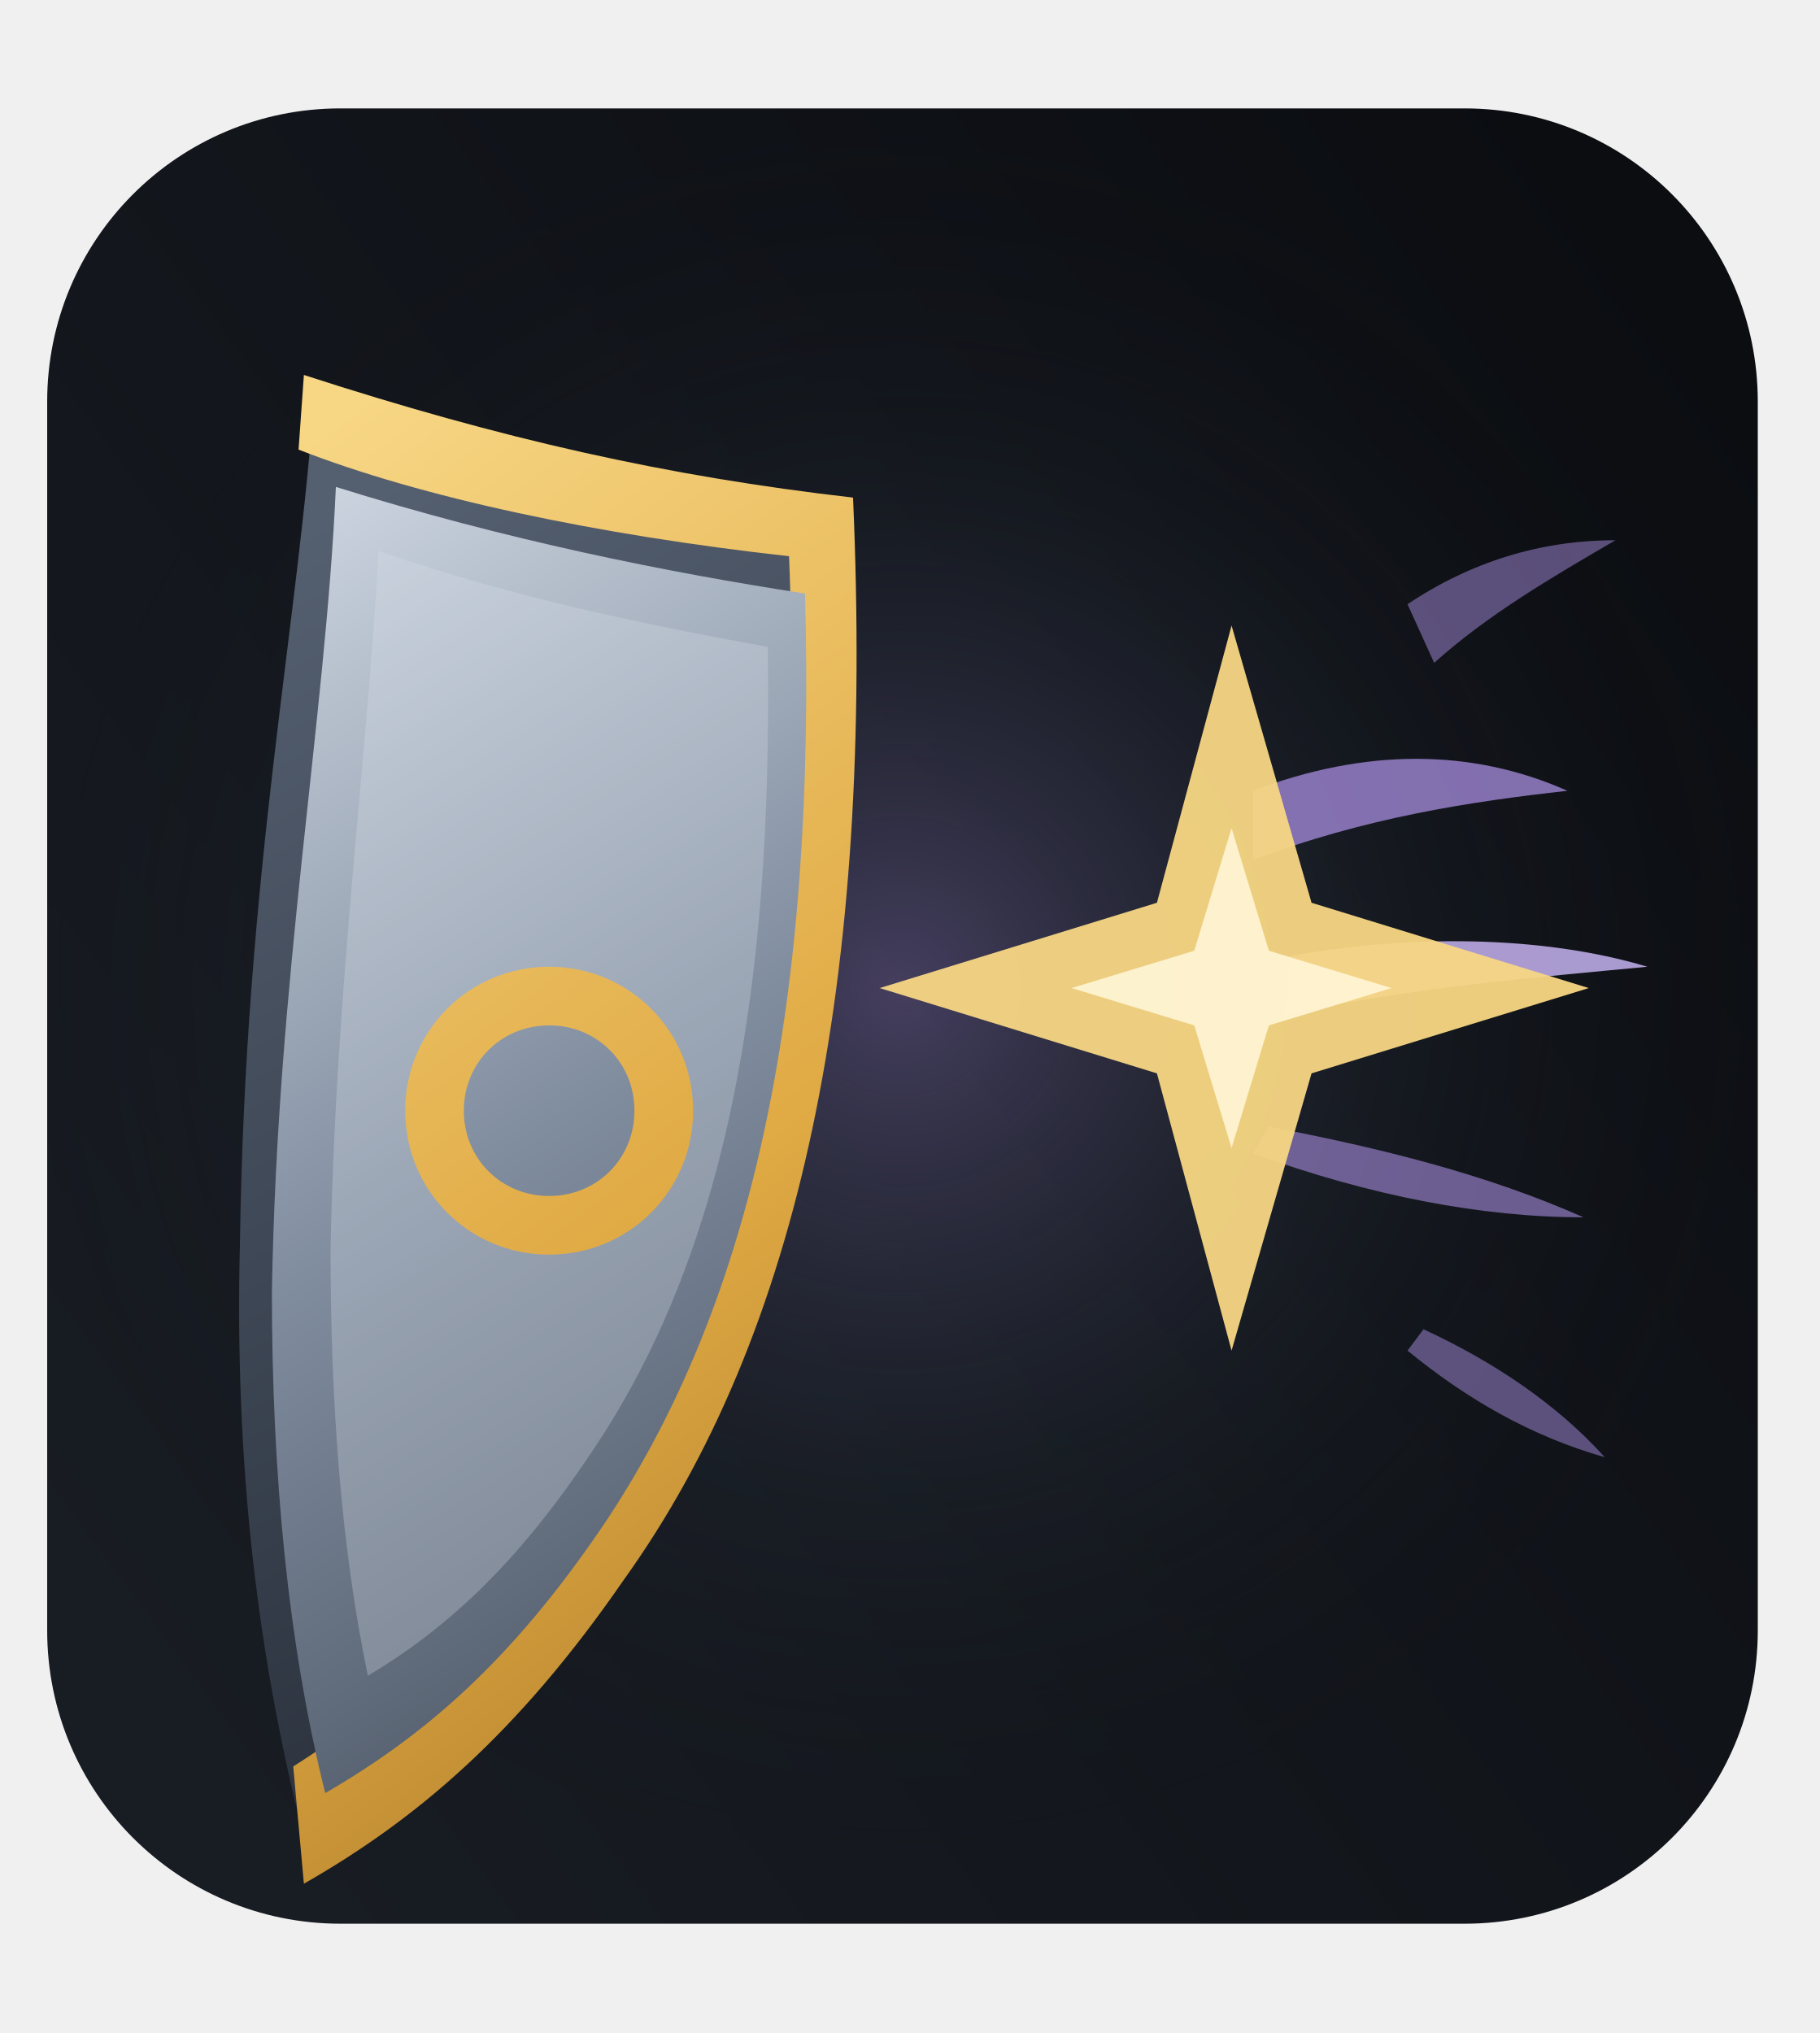
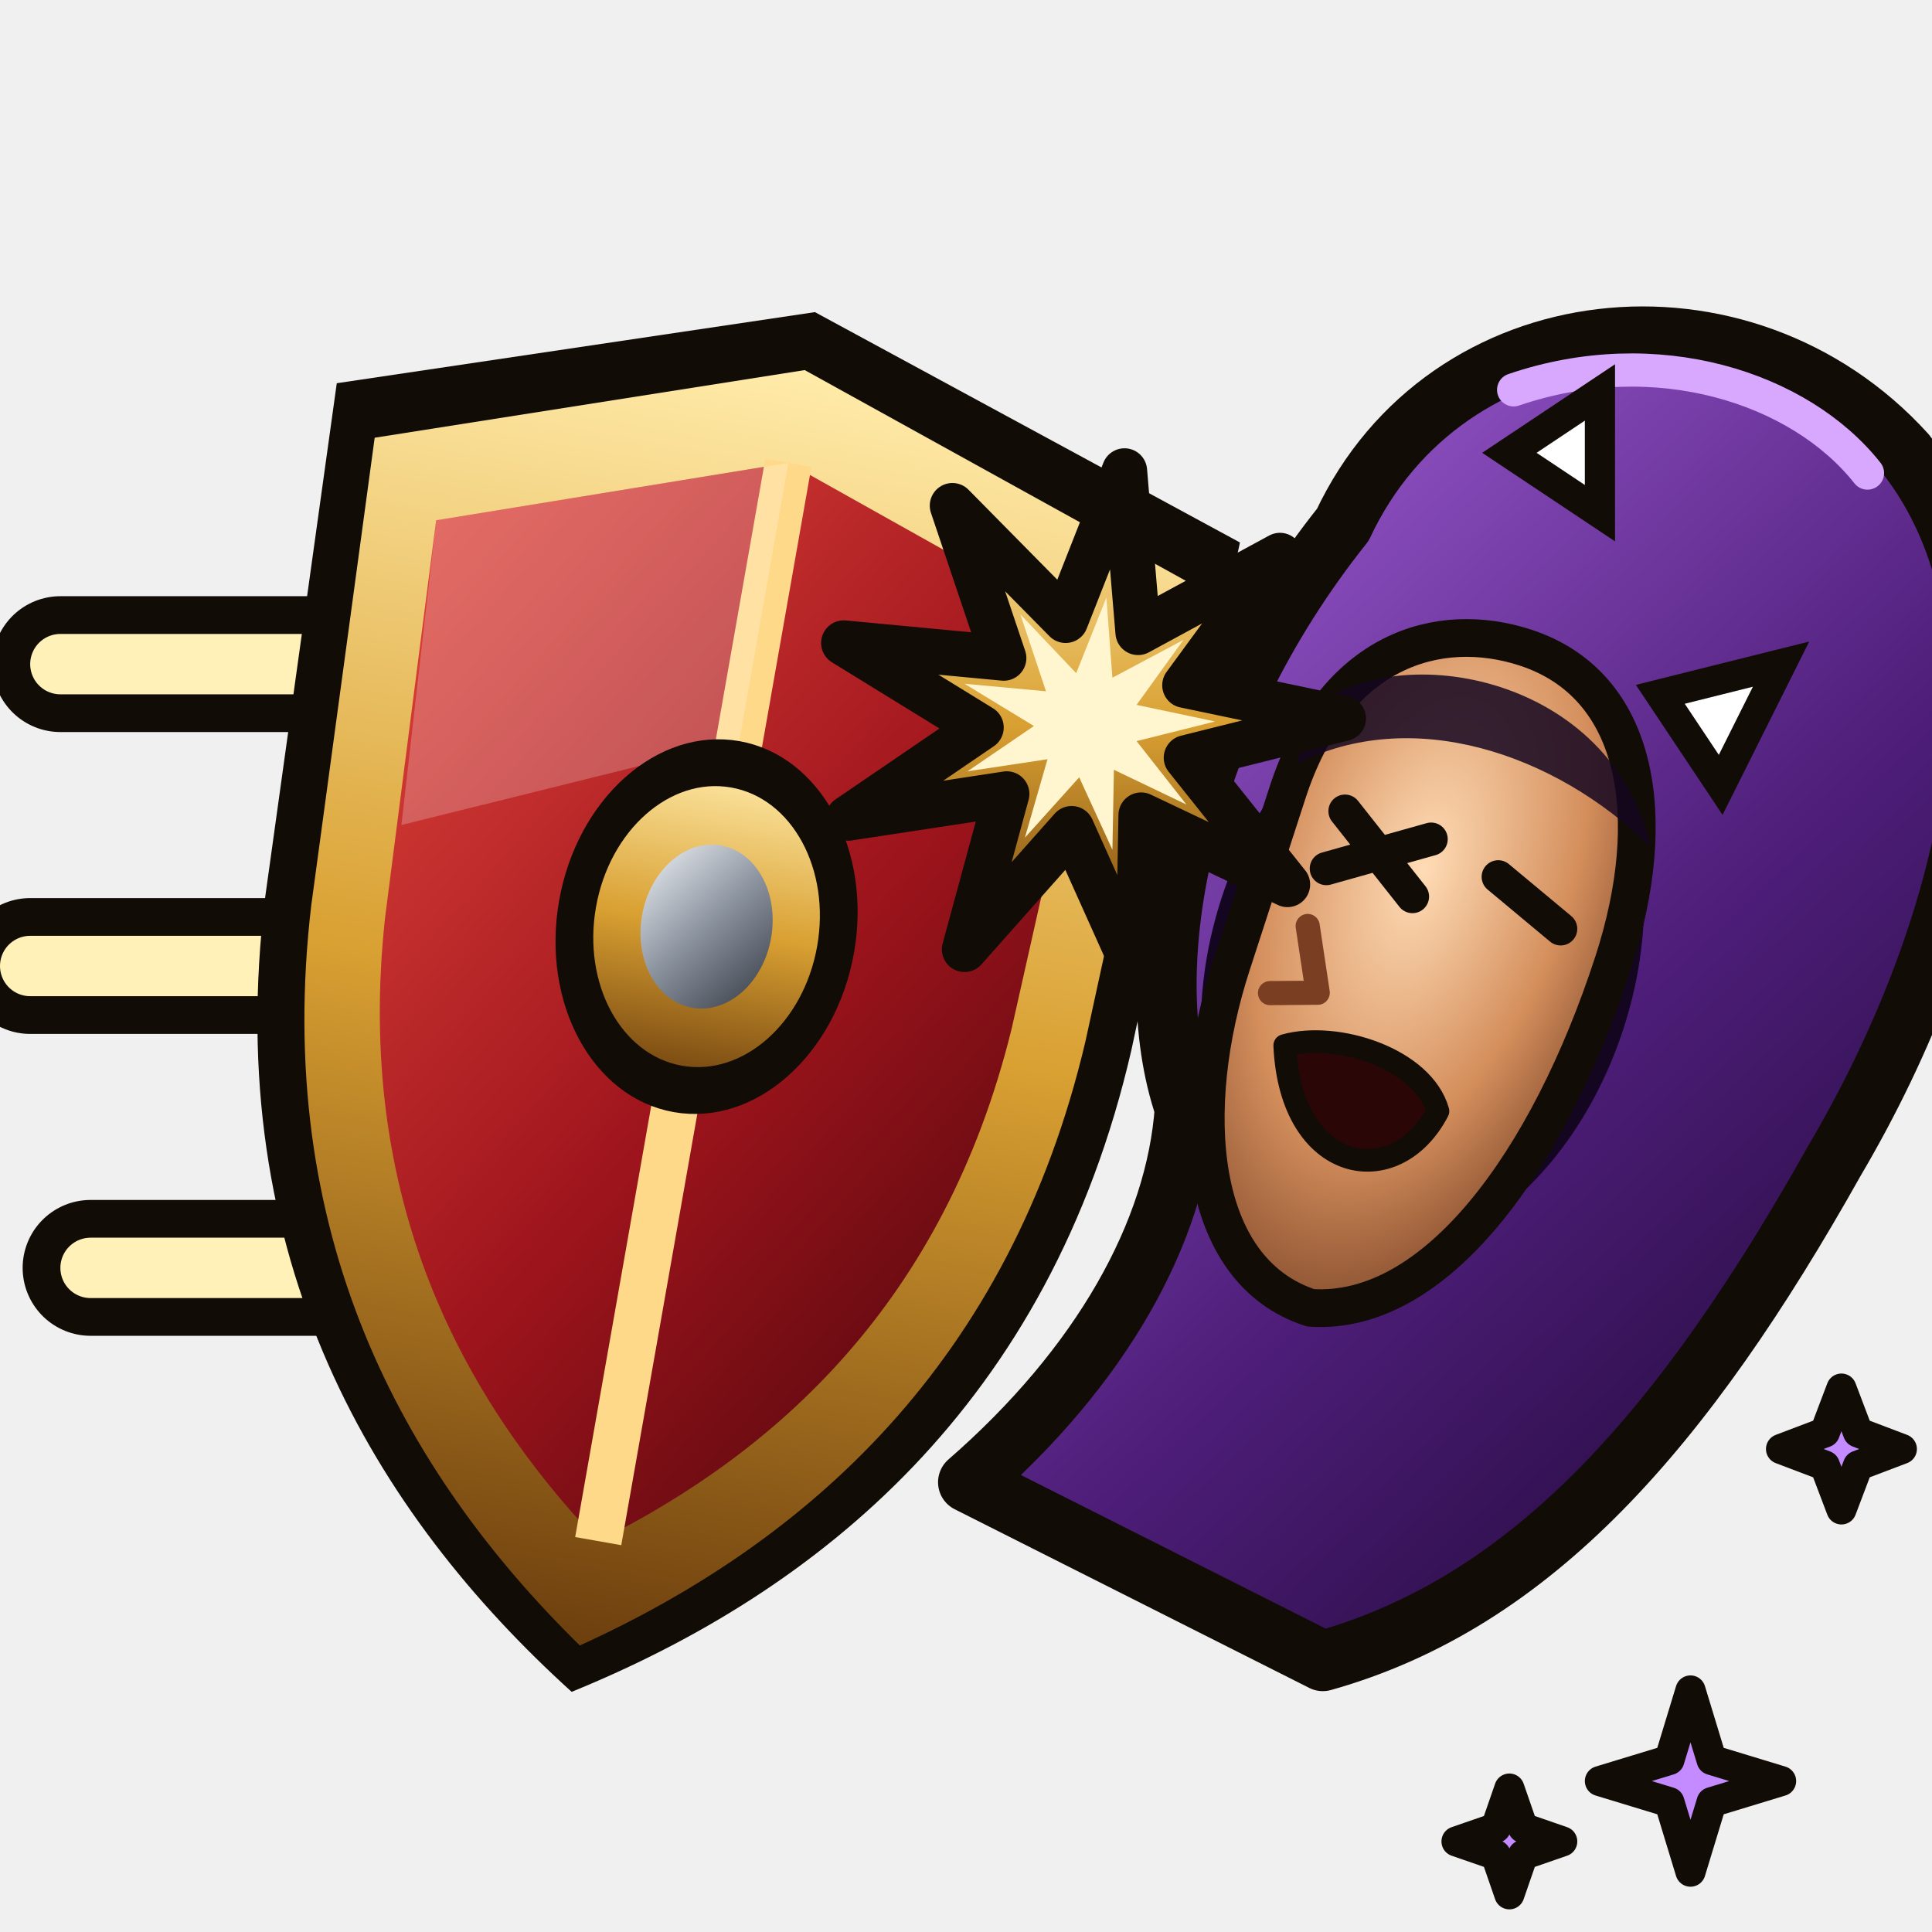
- <svg xmlns="http://www.w3.org/2000/svg" version="1.1" style="display: block;" viewBox="0 189.333 682.667 762.667" width="682.667" height="762.667" preserveAspectRatio="none">
+ <svg xmlns="http://www.w3.org/2000/svg" viewBox="0 0 128 128" width="128" height="128">
  <defs>
-     <linearGradient id="shield_bash_panel" gradientUnits="userSpaceOnUse" x1="23.848" y1="789.072" x2="653.072" y2="323.171">
-       <stop offset="0" stop-opacity="1" stop-color="rgb(24,28,35)" />
-       <stop offset="1" stop-opacity="1" stop-color="rgb(11,13,17)" />
+     <linearGradient id="st" x1="0" y1="0" x2="1" y2="0">
+       <stop offset="0" stop-color="#f2f5f8" />
+       <stop offset=".5" stop-color="#a7afba" />
+       <stop offset=".52" stop-color="#5d6570" />
+       <stop offset="1" stop-color="#2f343c" />
    </linearGradient>
-     <radialGradient id="shield_bash_forge" gradientUnits="userSpaceOnUse" cx="338" cy="560" r="340">
-       <stop offset="0" stop-opacity="0.42" stop-color="rgb(140,120,190)" />
-       <stop offset="0.55" stop-opacity="0.14" stop-color="rgb(58,70,88)" />
-       <stop offset="1" stop-opacity="0" stop-color="rgb(11,13,17)" />
+     <linearGradient id="sd" x1="0" y1="0" x2="1" y2="1">
+       <stop offset="0" stop-color="#eef1f5" />
+       <stop offset=".5" stop-color="#8a929e" />
+       <stop offset="1" stop-color="#363b44" />
+     </linearGradient>
+     <linearGradient id="go" x1="0" y1="0" x2="0" y2="1">
+       <stop offset="0" stop-color="#ffeaa8" />
+       <stop offset=".5" stop-color="#d9a032" />
+       <stop offset="1" stop-color="#6e400e" />
+     </linearGradient>
+     <linearGradient id="rd" x1="0" y1="0" x2="1" y2="1">
+       <stop offset="0" stop-color="#e2463c" />
+       <stop offset=".55" stop-color="#9e141c" />
+       <stop offset="1" stop-color="#4a060c" />
+     </linearGradient>
+     <radialGradient id="gw" cx=".5" cy=".5" r=".5">
+       <stop offset="0" stop-color="#ffd76a" stop-opacity=".9" />
+       <stop offset="1" stop-color="#ffb030" stop-opacity="0" />
    </radialGradient>
-     <linearGradient id="shield_bash_steel" gradientUnits="userSpaceOnUse" x1="170" y1="300" x2="500" y2="840">
-       <stop offset="0" stop-opacity="1" stop-color="rgb(214,222,232)" />
-       <stop offset="0.45" stop-opacity="1" stop-color="rgb(128,141,159)" />
-       <stop offset="1" stop-opacity="1" stop-color="rgb(50,58,71)" />
+     <radialGradient id="sk" cx=".42" cy=".35" r=".75">
+       <stop offset="0" stop-color="#ffdcb6" />
+       <stop offset=".55" stop-color="#d48e5c" />
+       <stop offset="1" stop-color="#6e3a20" />
+     </radialGradient>
+     <linearGradient id="hd" x1="0" y1="0" x2="1" y2="1">
+       <stop offset="0" stop-color="#9a5ad0" />
+       <stop offset=".55" stop-color="#4e1e7a" />
+       <stop offset="1" stop-color="#1e0834" />
    </linearGradient>
-     <linearGradient id="shield_bash_deep" gradientUnits="userSpaceOnUse" x1="200" y1="340" x2="470" y2="830">
-       <stop offset="0" stop-opacity="1" stop-color="rgb(84,95,112)" />
-       <stop offset="1" stop-opacity="1" stop-color="rgb(32,38,48)" />
-     </linearGradient>
-     <linearGradient id="shield_bash_gold" gradientUnits="userSpaceOnUse" x1="150" y1="330" x2="520" y2="830">
-       <stop offset="0" stop-opacity="1" stop-color="rgb(247,214,132)" />
-       <stop offset="0.5" stop-opacity="1" stop-color="rgb(224,170,68)" />
-       <stop offset="1" stop-opacity="1" stop-color="rgb(158,108,32)" />
-     </linearGradient>
-     <linearGradient id="shield_bash_blood" gradientUnits="userSpaceOnUse" x1="338" y1="760" x2="338" y2="360">
-       <stop offset="0" stop-opacity="1" stop-color="rgb(92,12,14)" />
-       <stop offset="0.5" stop-opacity="1" stop-color="rgb(150,26,26)" />
-       <stop offset="1" stop-opacity="1" stop-color="rgb(206,54,42)" />
-     </linearGradient>
-     <clipPath id="shield_bash_tile">
-       <path d="M 17.7 340 C 17.7 279.2 66.9 230 127.7 230 L 549.4 230 C 610.2 230 659.4 279.2 659.4 340 L 659.4 801 C 659.4 861.8 610.2 911 549.4 911 L 127.7 911 C 66.9 911 17.7 861.8 17.7 801 Z" />
-     </clipPath>
  </defs>
-   <g clip-path="url(#shield_bash_tile)">
-     <path fill="url(#shield_bash_panel)" d="M 17.7 340 C 17.7 279.2 66.9 230 127.7 230 L 549.4 230 C 610.2 230 659.4 279.2 659.4 340 L 659.4 801 C 659.4 861.8 610.2 911 549.4 911 L 127.7 911 C 66.9 911 17.7 861.8 17.7 801 Z" />
-     <path fill="url(#shield_bash_forge)" d="M 17.7 230 L 659.4 230 L 659.4 911 L 17.7 911 Z" />
-     <path fill="rgb(168,142,224)" fill-opacity="0.75" d="M 470 486 C 512 470 552 470 588 486 C 552 490 512 496 470 512 z" />
-     <path fill="rgb(168,142,224)" fill-opacity="0.6" d="M 476 612 C 518 620 558 630 594 646 C 556 646 514 638 470 622 z" />
-     <path fill="rgb(196,178,240)" fill-opacity="0.85" d="M 484 548 C 528 540 578 540 618 552 C 576 556 528 560 482 570 z" />
-     <path fill="rgb(168,142,224)" fill-opacity="0.5" d="M 528 416 C 552 400 578 392 606 392 C 582 406 558 420 538 438 z" />
-     <path fill="rgb(168,142,224)" fill-opacity="0.5" d="M 534 688 C 560 700 584 716 602 736 C 574 728 550 714 528 696 z" />
-     <path fill="rgb(247,214,132)" fill-opacity="0.95" d="M 462 424 L 492 528 L 596 560 L 492 592 L 462 696 L 434 592 L 330 560 L 434 528 z" />
-     <path fill="rgb(255,246,214)" fill-opacity="0.9" d="M 462 500 L 476 546 L 522 560 L 476 574 L 462 620 L 448 574 L 402 560 L 448 546 z" />
-     <path fill="url(#shield_bash_deep)" d="M 118 336 C 190 358 250 372 316 380 C 322 552 296 682 232 772 C 192 830 156 862 116 886 C 96 812 88 736 90 656 C 92 516 112 424 118 336 z" />
-     <path fill="url(#shield_bash_gold)" d="M 114 330 C 188 354 250 368 320 376 C 328 558 300 690 234 782 C 194 840 156 872 114 896 L 110 852 C 148 828 182 796 218 748 C 276 664 302 546 296 398 C 224 390 158 376 112 358 z" />
-     <path fill="url(#shield_bash_steel)" d="M 126 372 C 190 392 250 404 302 412 C 306 562 284 676 226 762 C 192 812 160 840 122 862 C 108 806 102 742 102 674 C 104 556 122 460 126 372 z" />
-     <path fill="rgb(214,222,232)" fill-opacity="0.3" d="M 142 396 C 194 414 244 424 288 432 C 290 562 272 660 222 734 C 194 776 168 800 138 818 C 128 770 124 716 124 658 C 126 558 138 472 142 396 z" />
-     <path fill="url(#shield_bash_gold)" d="M 206 552 C 236 552 260 576 260 606 C 260 636 236 660 206 660 C 176 660 152 636 152 606 C 152 576 176 552 206 552 z" />
-     <path fill="url(#shield_bash_steel)" d="M 206 574 C 224 574 238 588 238 606 C 238 624 224 638 206 638 C 188 638 174 624 174 606 C 174 588 188 574 206 574 z" />
+   <g transform="rotate(18 100 72)">
+     <path d="M78 40C80 24 98 16 112 24C124 32 126 52 122 70C118 90 112 104 100 112L74 108C80 98 82 88 80 80C74 72 72 56 78 40Z" fill="url(#hd)" stroke="#120c06" stroke-width="4" stroke-linejoin="round" />
+     <ellipse cx="92" cy="66" rx="14" ry="20" fill="#140620" />
+     <path d="M80 58C80 48 86 44 92 44C100 44 104 52 104 62C104 76 100 88 92 90C84 90 80 80 80 70Z" fill="url(#sk)" stroke="#120c06" stroke-width="2.5" stroke-linejoin="round" />
+     <path d="M80 52C84 46 98 44 104 54C96 50 86 50 80 56Z" fill="#140620" opacity=".85" />
+     <path d="M84 58L90 62M90 58L84 62" stroke="#120c06" stroke-width="2.2" stroke-linecap="round" />
+     <path d="M95 59L100 61" stroke="#120c06" stroke-width="2.2" stroke-linecap="round" />
+     <path d="M85 74C88 72 94 72 96 75C95 81 88 82 85 74Z" fill="#2a0606" stroke="#120c06" stroke-width="1.5" stroke-linejoin="round" />
+     <path d="M84 66L86 70L83 71" fill="none" stroke="#7a3e22" stroke-width="1.6" stroke-linecap="round" stroke-linejoin="round" />
+     <path d="M86 28C94 22 104 22 110 26" fill="none" stroke="#d8a8ff" stroke-width="2.2" stroke-linecap="round" stroke-linejoin="round" />
+   </g>
+   <g fill="#c48aff" stroke="#120c06" stroke-width="2" stroke-linejoin="round">
+     <path d="M112 112L113.4 116.6L118 118L113.4 119.4L112 124L110.6 119.4L106 118L110.6 116.6Z" />
+     <path d="M122 92L123.1 94.9L126 96L123.1 97.1L122 100L120.9 97.1L118 96L120.9 94.9Z" />
+     <path d="M100 118.5L100.9 121.1L103.5 122L100.9 122.9L100 125.5L99.1 122.9L96.5 122L99.1 121.1Z" />
+   </g>
+   <path d="M4 44H22M2 64H18M6 84H22" fill="none" stroke="#120c06" stroke-width="9" stroke-linecap="round" stroke-linejoin="round" />
+   <path d="M4 44H22M2 64H18M6 84H22" fill="none" stroke="#fff1b8" stroke-width="4" stroke-linecap="round" stroke-linejoin="round" />
+   <g transform="translate(46 66) rotate(10) scale(.62 .78) translate(-64 -64)">
+     <path d="M64 5L113 18L111 62C109 93 88 112 64 124C40 112 19 93 17 62L15 18Z" fill="#120c06" />
+     <path d="M64 10L108 22L106 62C104 90 86 108 64 120C42 108 24 90 22 62L20 22Z" fill="url(#go)" />
+     <path d="M64 18L100 28L98 62C96 86 81 101 64 111C47 101 32 86 30 62L28 28Z" fill="url(#rd)" />
+     <path d="M64 18V111" stroke="#ffd98a" stroke-width="5" />
+     <path d="M28 28L64 18V42L30 54Z" fill="#fff" opacity=".22" />
+     <circle cx="64" cy="58" r="14" fill="url(#go)" stroke="#120c06" stroke-width="4" />
+     <circle cx="64" cy="58" r="7" fill="url(#sd)" />
+   </g>
+   <path d="M74.5 31.2L75.4 41.9L84.8 36.8L78.5 45.4L89 47.6L78.6 50.2L85.3 58.6L75.6 54L75.4 64.7L71 54.9L63.9 62.9L66.7 52.6L56.2 54.2L65 48.2L55.9 42.6L66.5 43.6L63.1 33.5L70.6 41.1Z" fill="url(#go)" stroke="#120c06" stroke-width="3" stroke-linejoin="round" />
+   <path d="M73.3 39.6L73.7 44.9L78.4 42.4L75.3 46.7L80.5 47.8L75.3 49.1L78.6 53.3L73.8 51L73.7 56.3L71.5 51.5L67.9 55.5L69.4 50.3L64.1 51.1L68.5 48.1L63.9 45.3L69.3 45.8L67.6 40.7L71.3 44.6Z" fill="#fff6d0" />
+   <g fill="#fff" stroke="#120c06" stroke-width="2">
+     <path d="M100 30L106 26L106 34Z" />
+     <path d="M110 46L118 44L114 52Z" />
  </g>
</svg>
